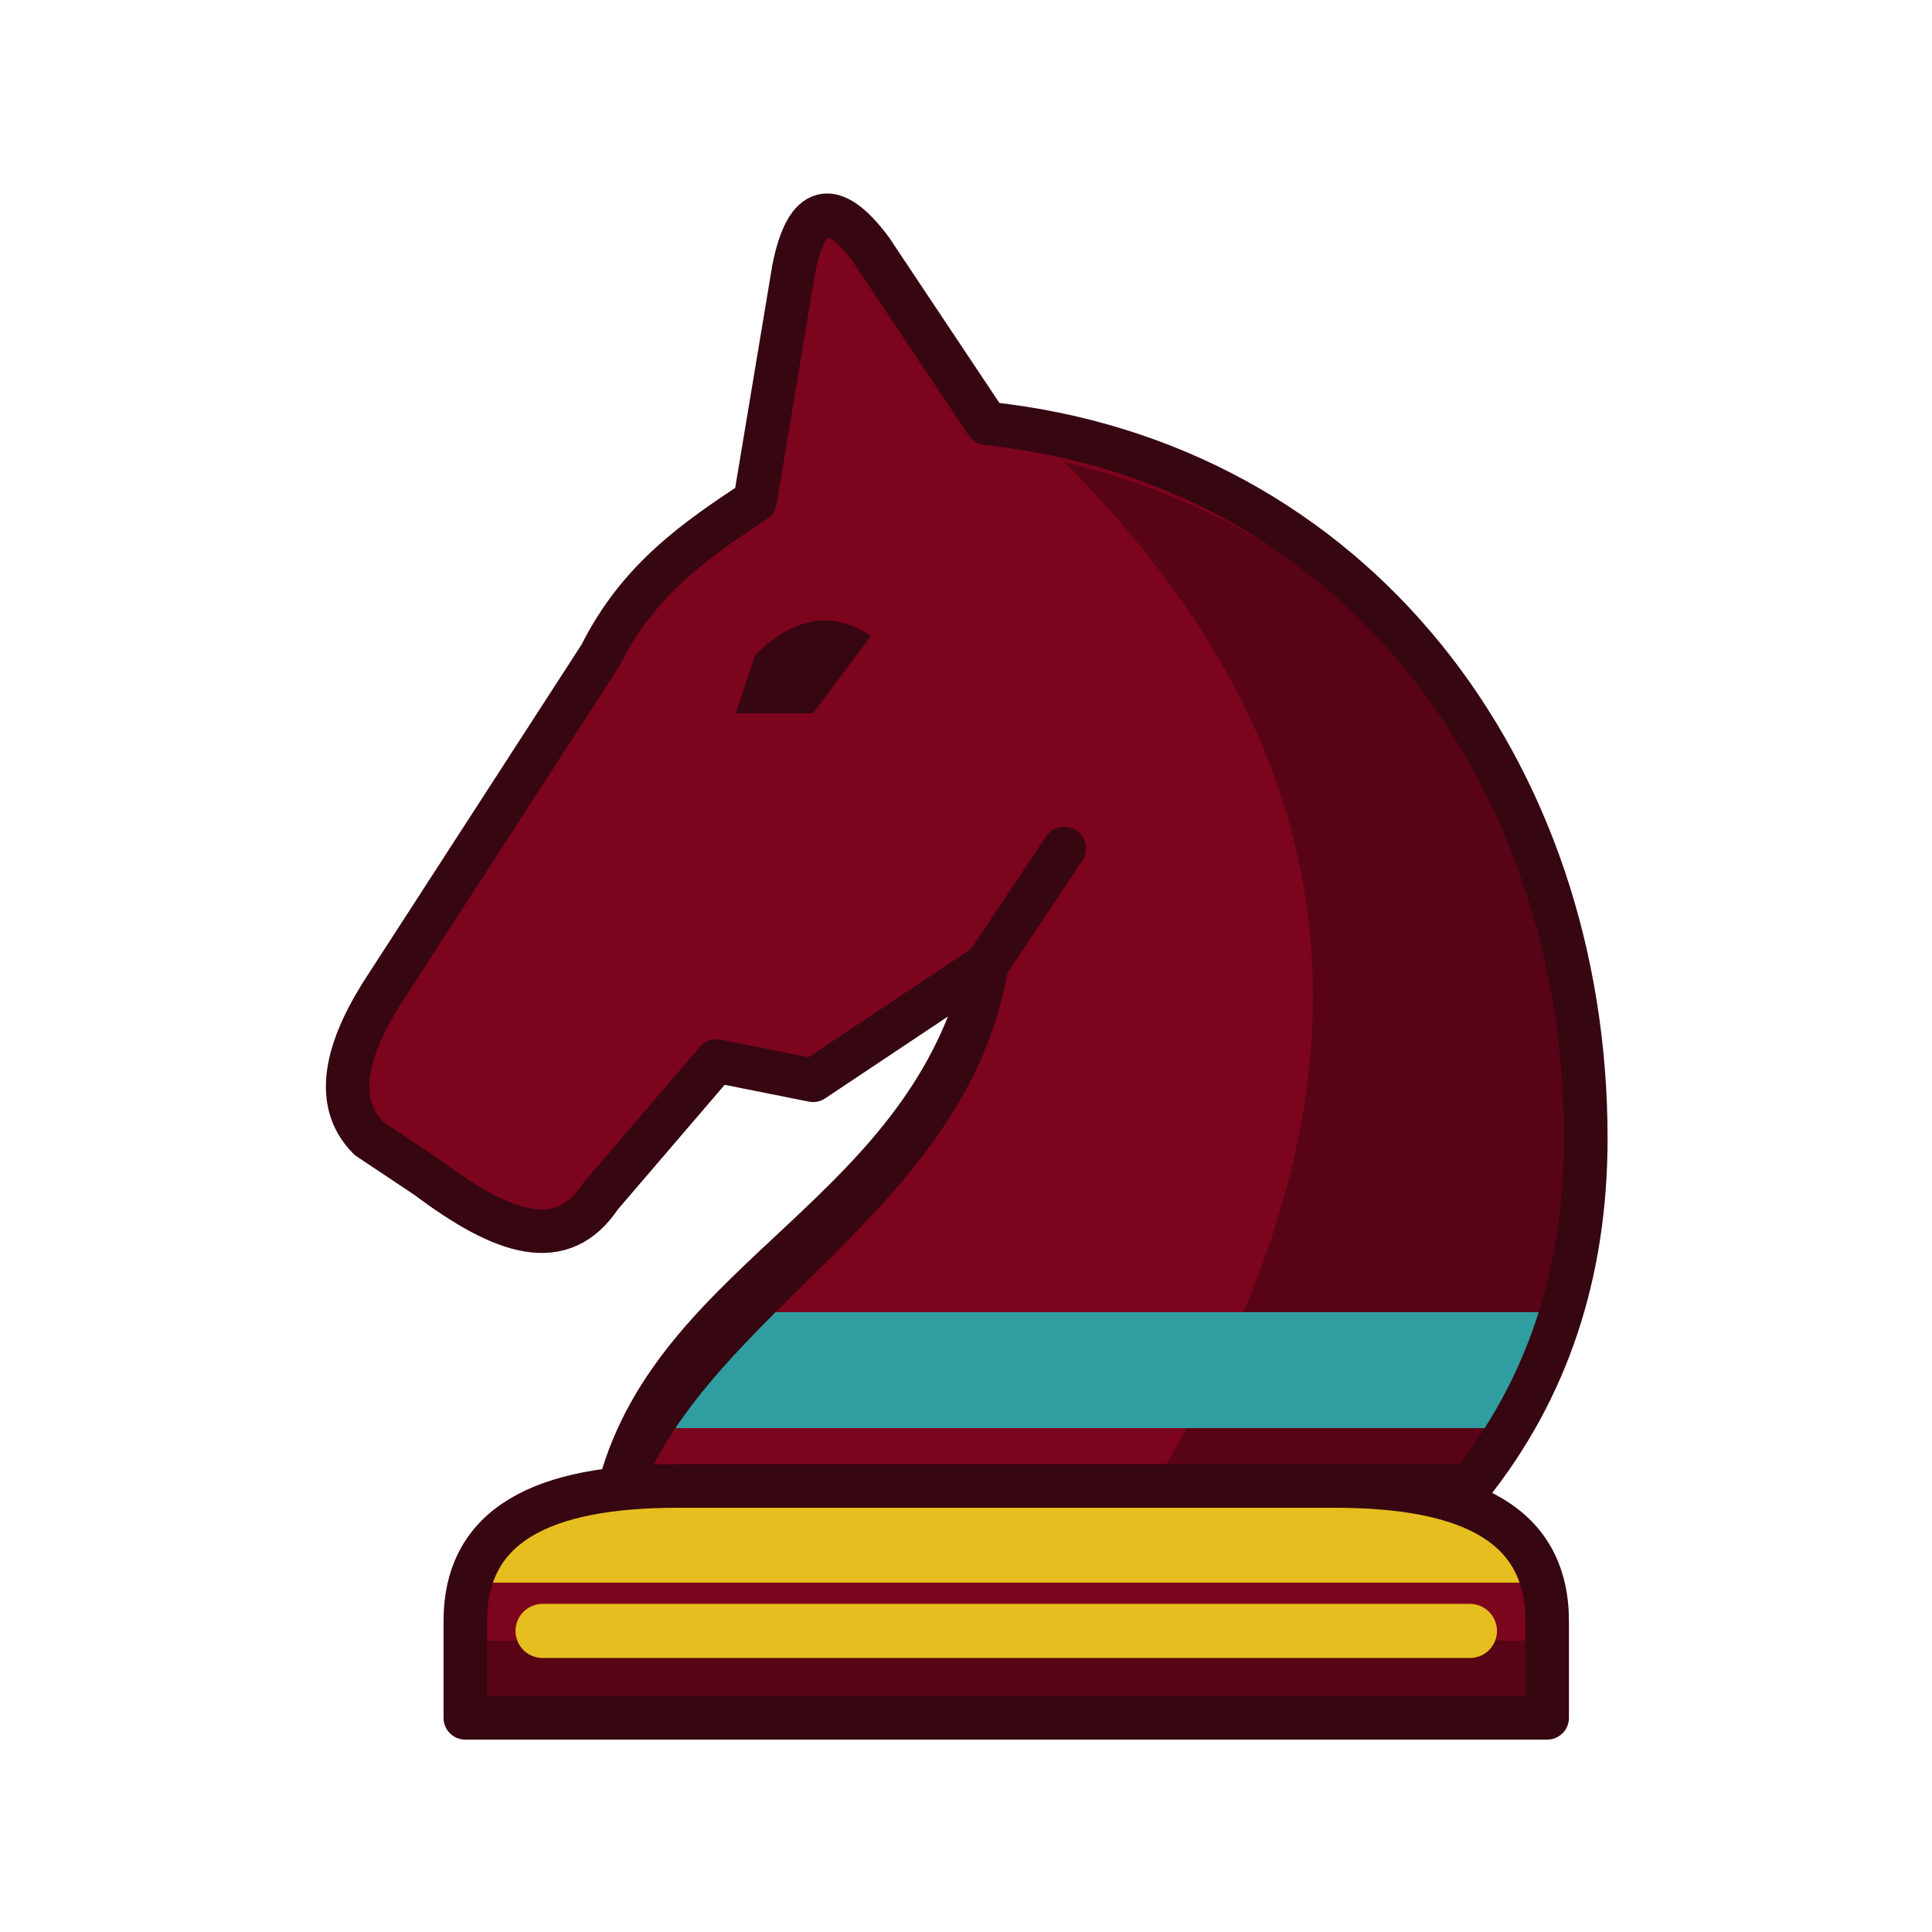
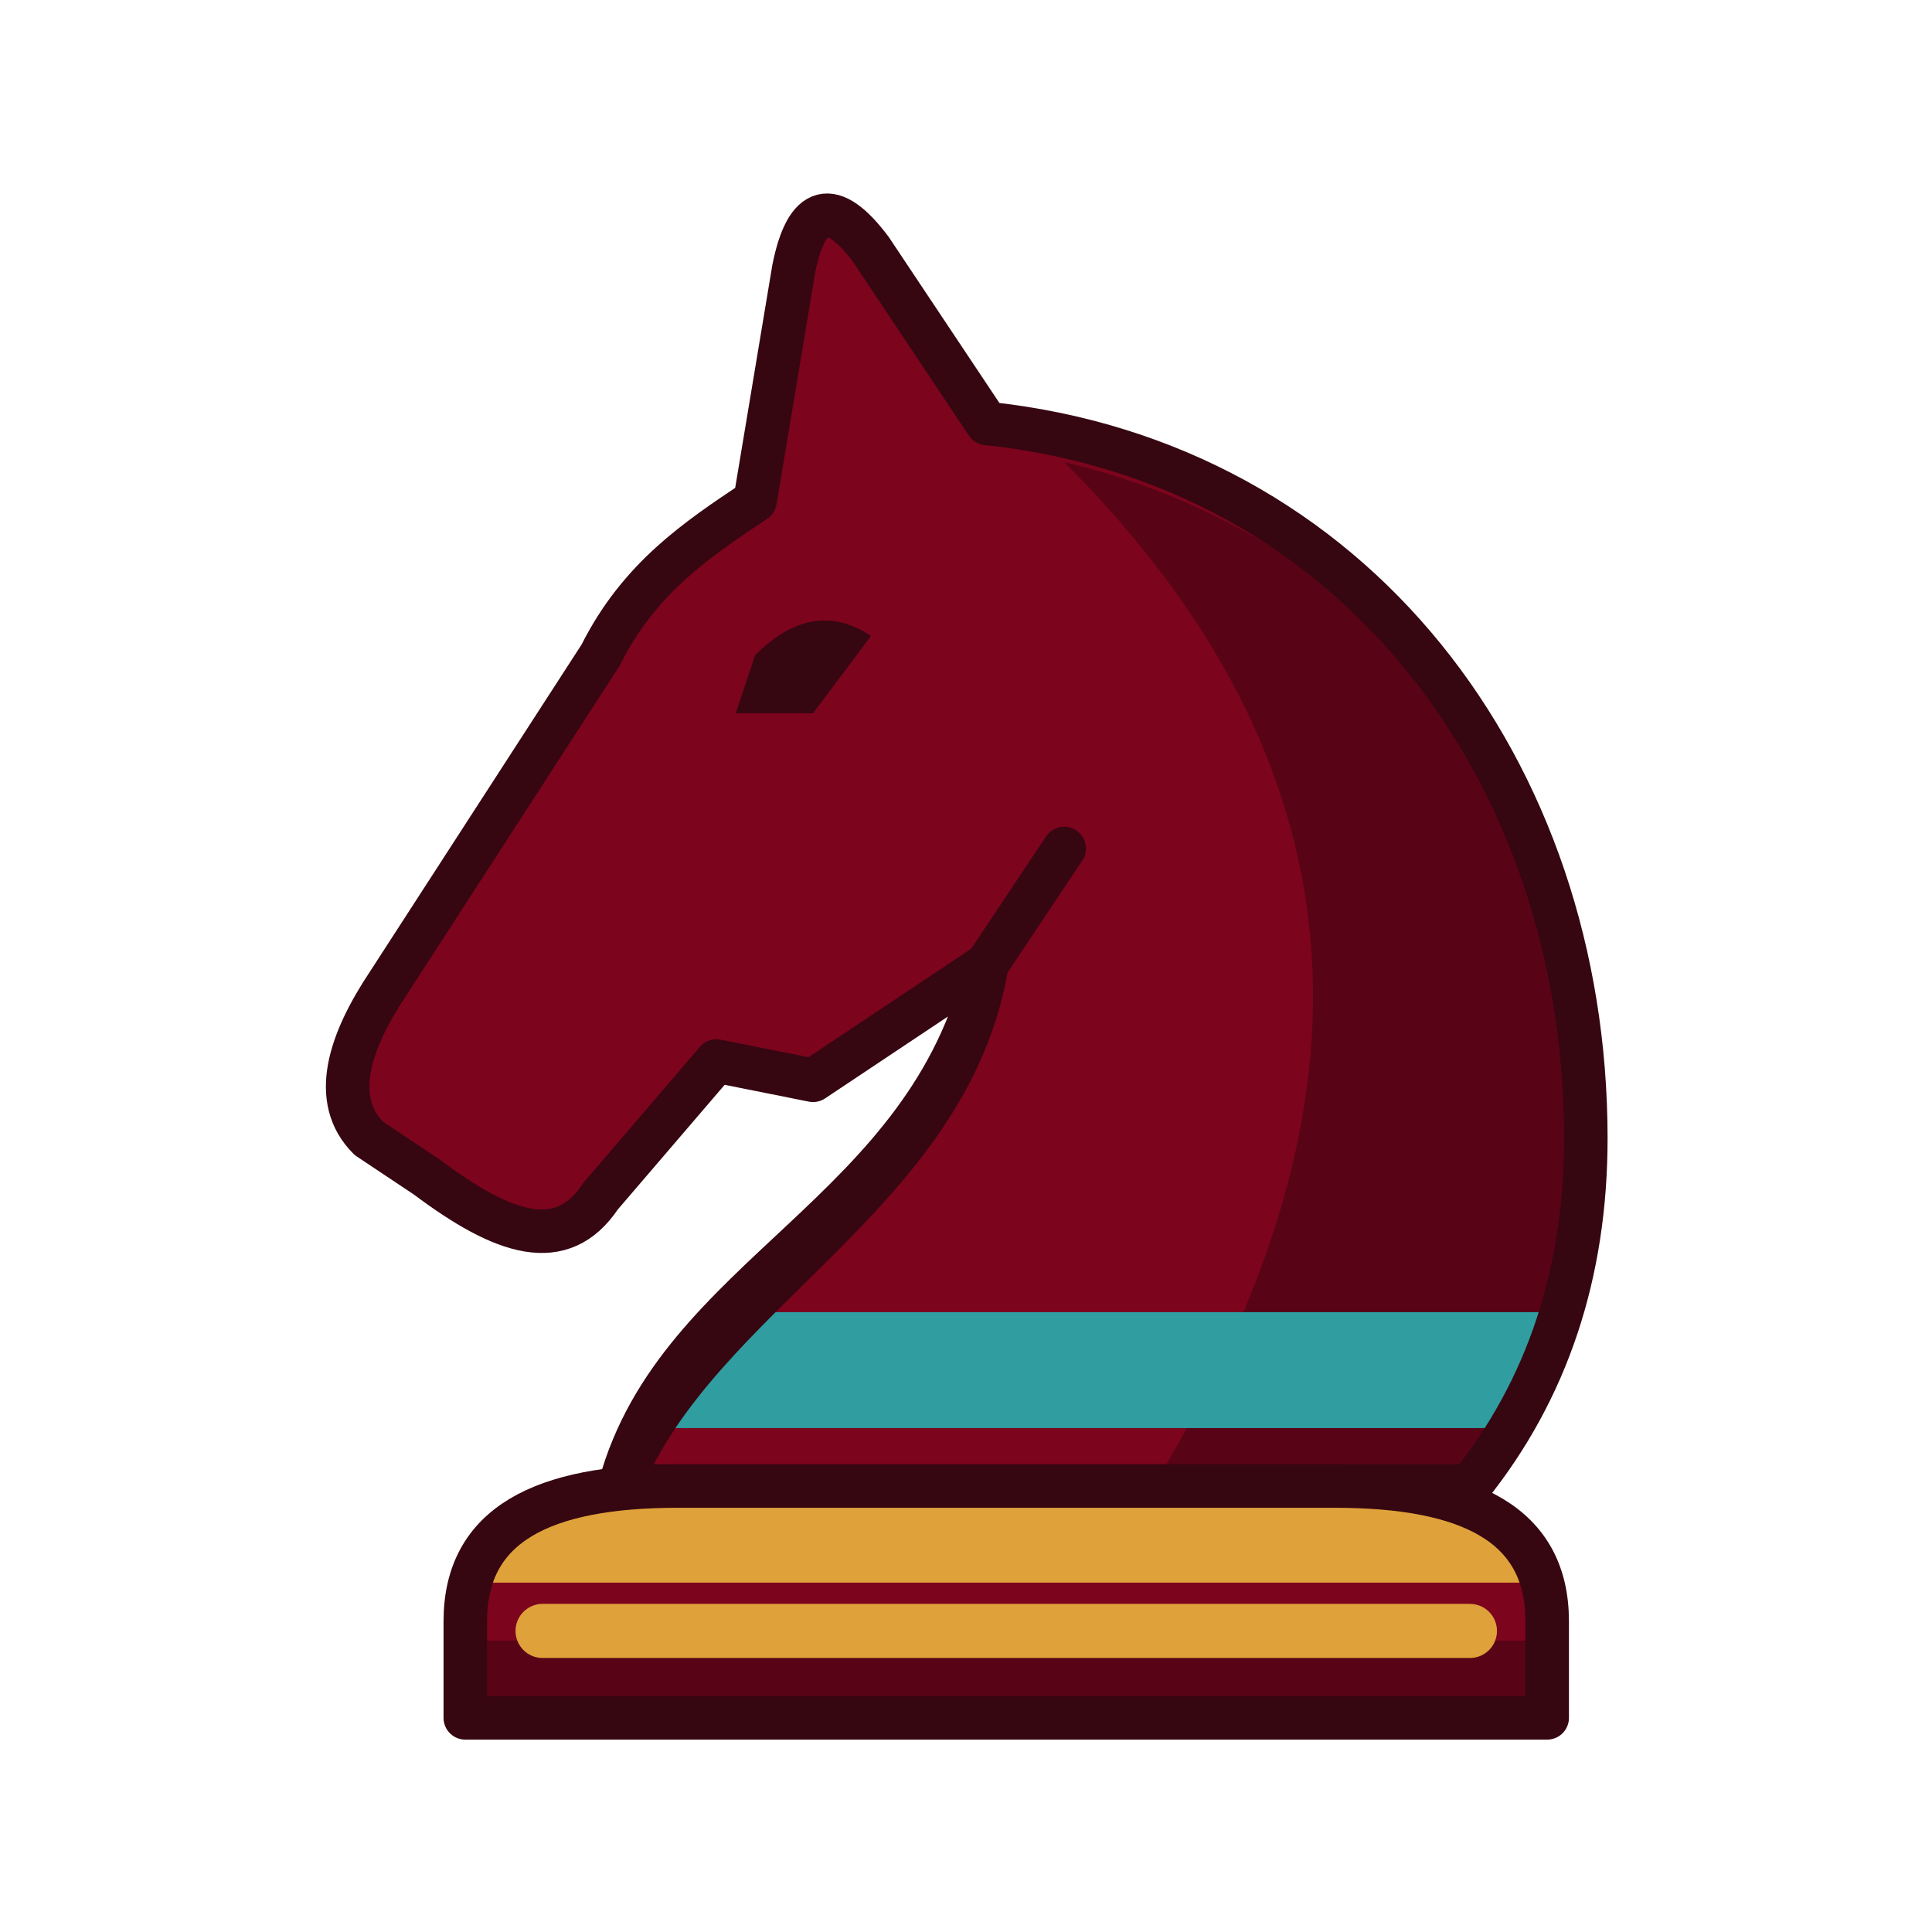
<svg xmlns="http://www.w3.org/2000/svg" viewBox="-2.083 0.083 100 100">
  <g fill="#7C041D" stroke="#360611" stroke-width="2.25" stroke-linejoin="round" stroke-linecap="round">
    <path d="M30 77 C33 66 46 63 49 50 L40 56 L35 55 L29 62 C27 65 24 64 20 61 L17 59 C15 57 16 54 18 51 L29 34 C31 30 34 28 37 26 L39 14 Q40 9 43 13 L49 22 C68 24 80 40 80 59 C80 66 78 72 74 77 Z" fill="#7C041D" stroke="none" fill-rule="evenodd" />
    <defs>
      <clipPath id="s4">
        <path d="M30 77 C33 66 46 63 49 50 L40 56 L35 55 L29 62 C27 65 24 64 20 61 L17 59 C15 57 16 54 18 51 L29 34 C31 30 34 28 37 26 L39 14 Q40 9 43 13 L49 22 C68 24 80 40 80 59 C80 66 78 72 74 77 Z" clip-rule="evenodd" />
      </clipPath>
    </defs>
    <path d="M53 24 C70 28 81 43 80 59 C80 66 78 72 74 78 H57 C67 62 72 43 53 24 Z" fill="#590316" stroke="none" clip-path="url(#s4)" />
    <g stroke="none" clip-path="url(#s4)">
      <path d="M10 68 H90 V74 H10 Z" fill="#309DA1" />
-       <path d="M10 78 H90 V82 H10 Z" fill="#E6BE1F" />
+       <path d="M10 78 H90 V82 H10 Z" fill="#DFA13A" />
    </g>
    <path d="M30 77 C33 66 46 63 49 50 L40 56 L35 55 L29 62 C27 65 24 64 20 61 L17 59 C15 57 16 54 18 51 L29 34 C31 30 34 28 37 26 L39 14 Q40 9 43 13 L49 22 C68 24 80 40 80 59 C80 66 78 72 74 77 Z" fill="none" />
    <path d="M30 77 C34 67 47 62 49 50 L53 44" fill="none" />
    <path d="M37 34 Q40 31 43 33 L40 37 H36 Z" fill="#360611" stroke="none" />
    <path d="M22 89 V84 C22 79 26 77 33 77 H67 C74 77 78 79 78 84 V89 Z" fill="#7C041D" stroke="none" fill-rule="evenodd" />
    <defs>
      <clipPath id="s5">
        <path d="M22 89 V84 C22 79 26 77 33 77 H67 C74 77 78 79 78 84 V89 Z" clip-rule="evenodd" />
      </clipPath>
    </defs>
    <path d="M21 85 H79 V90 H21 Z" fill="#590316" stroke="none" clip-path="url(#s5)" />
    <g stroke="none" clip-path="url(#s5)">
      <path d="M10 68 H90 V74 H10 Z" fill="#309DA1" />
-       <path d="M10 78 H90 V82 H10 Z" fill="#E6BE1F" />
+       <path d="M10 78 H90 V82 H10 Z" fill="#DFA13A" />
    </g>
    <path d="M22 89 V84 C22 79 26 77 33 77 H67 C74 77 78 79 78 84 V89 Z" fill="none" />
-     <path d="M26 84.5 H74" fill="none" stroke="#E6BE1F" stroke-width="2.8" stroke-linecap="round" />
+     <path d="M26 84.5 H74" fill="none" stroke="#DFA13A" stroke-width="2.8" stroke-linecap="round" />
  </g>
</svg>
